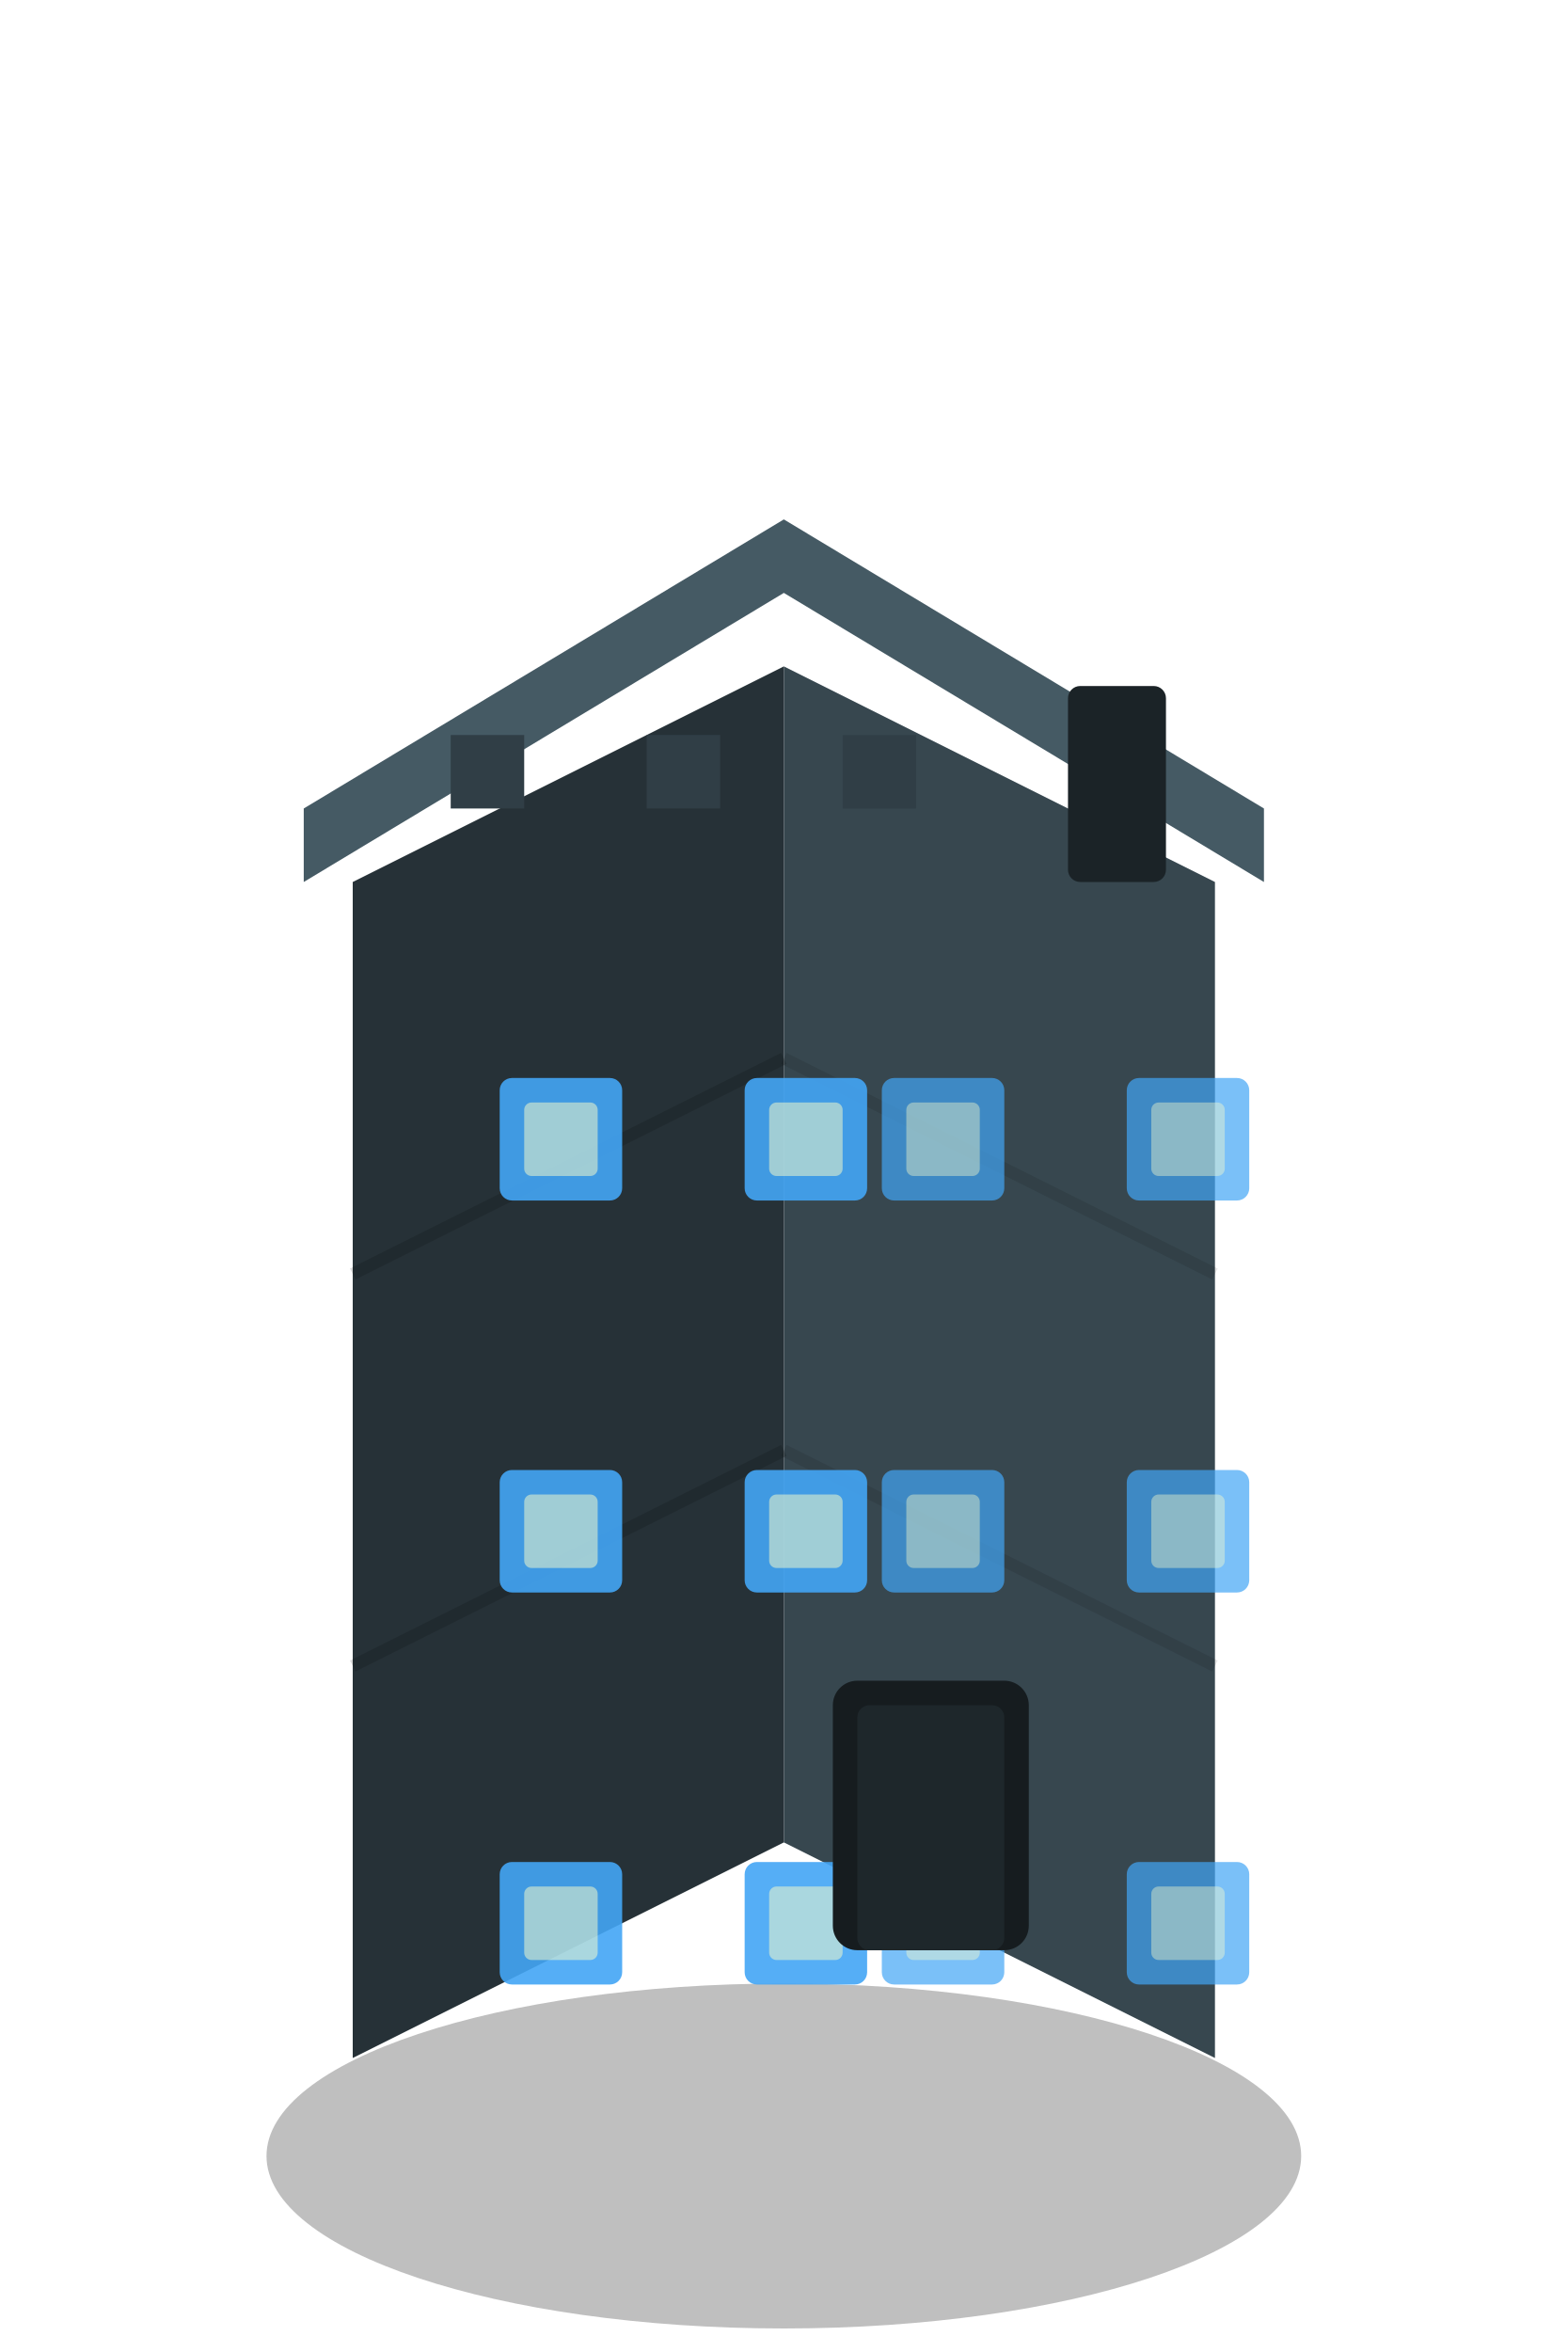
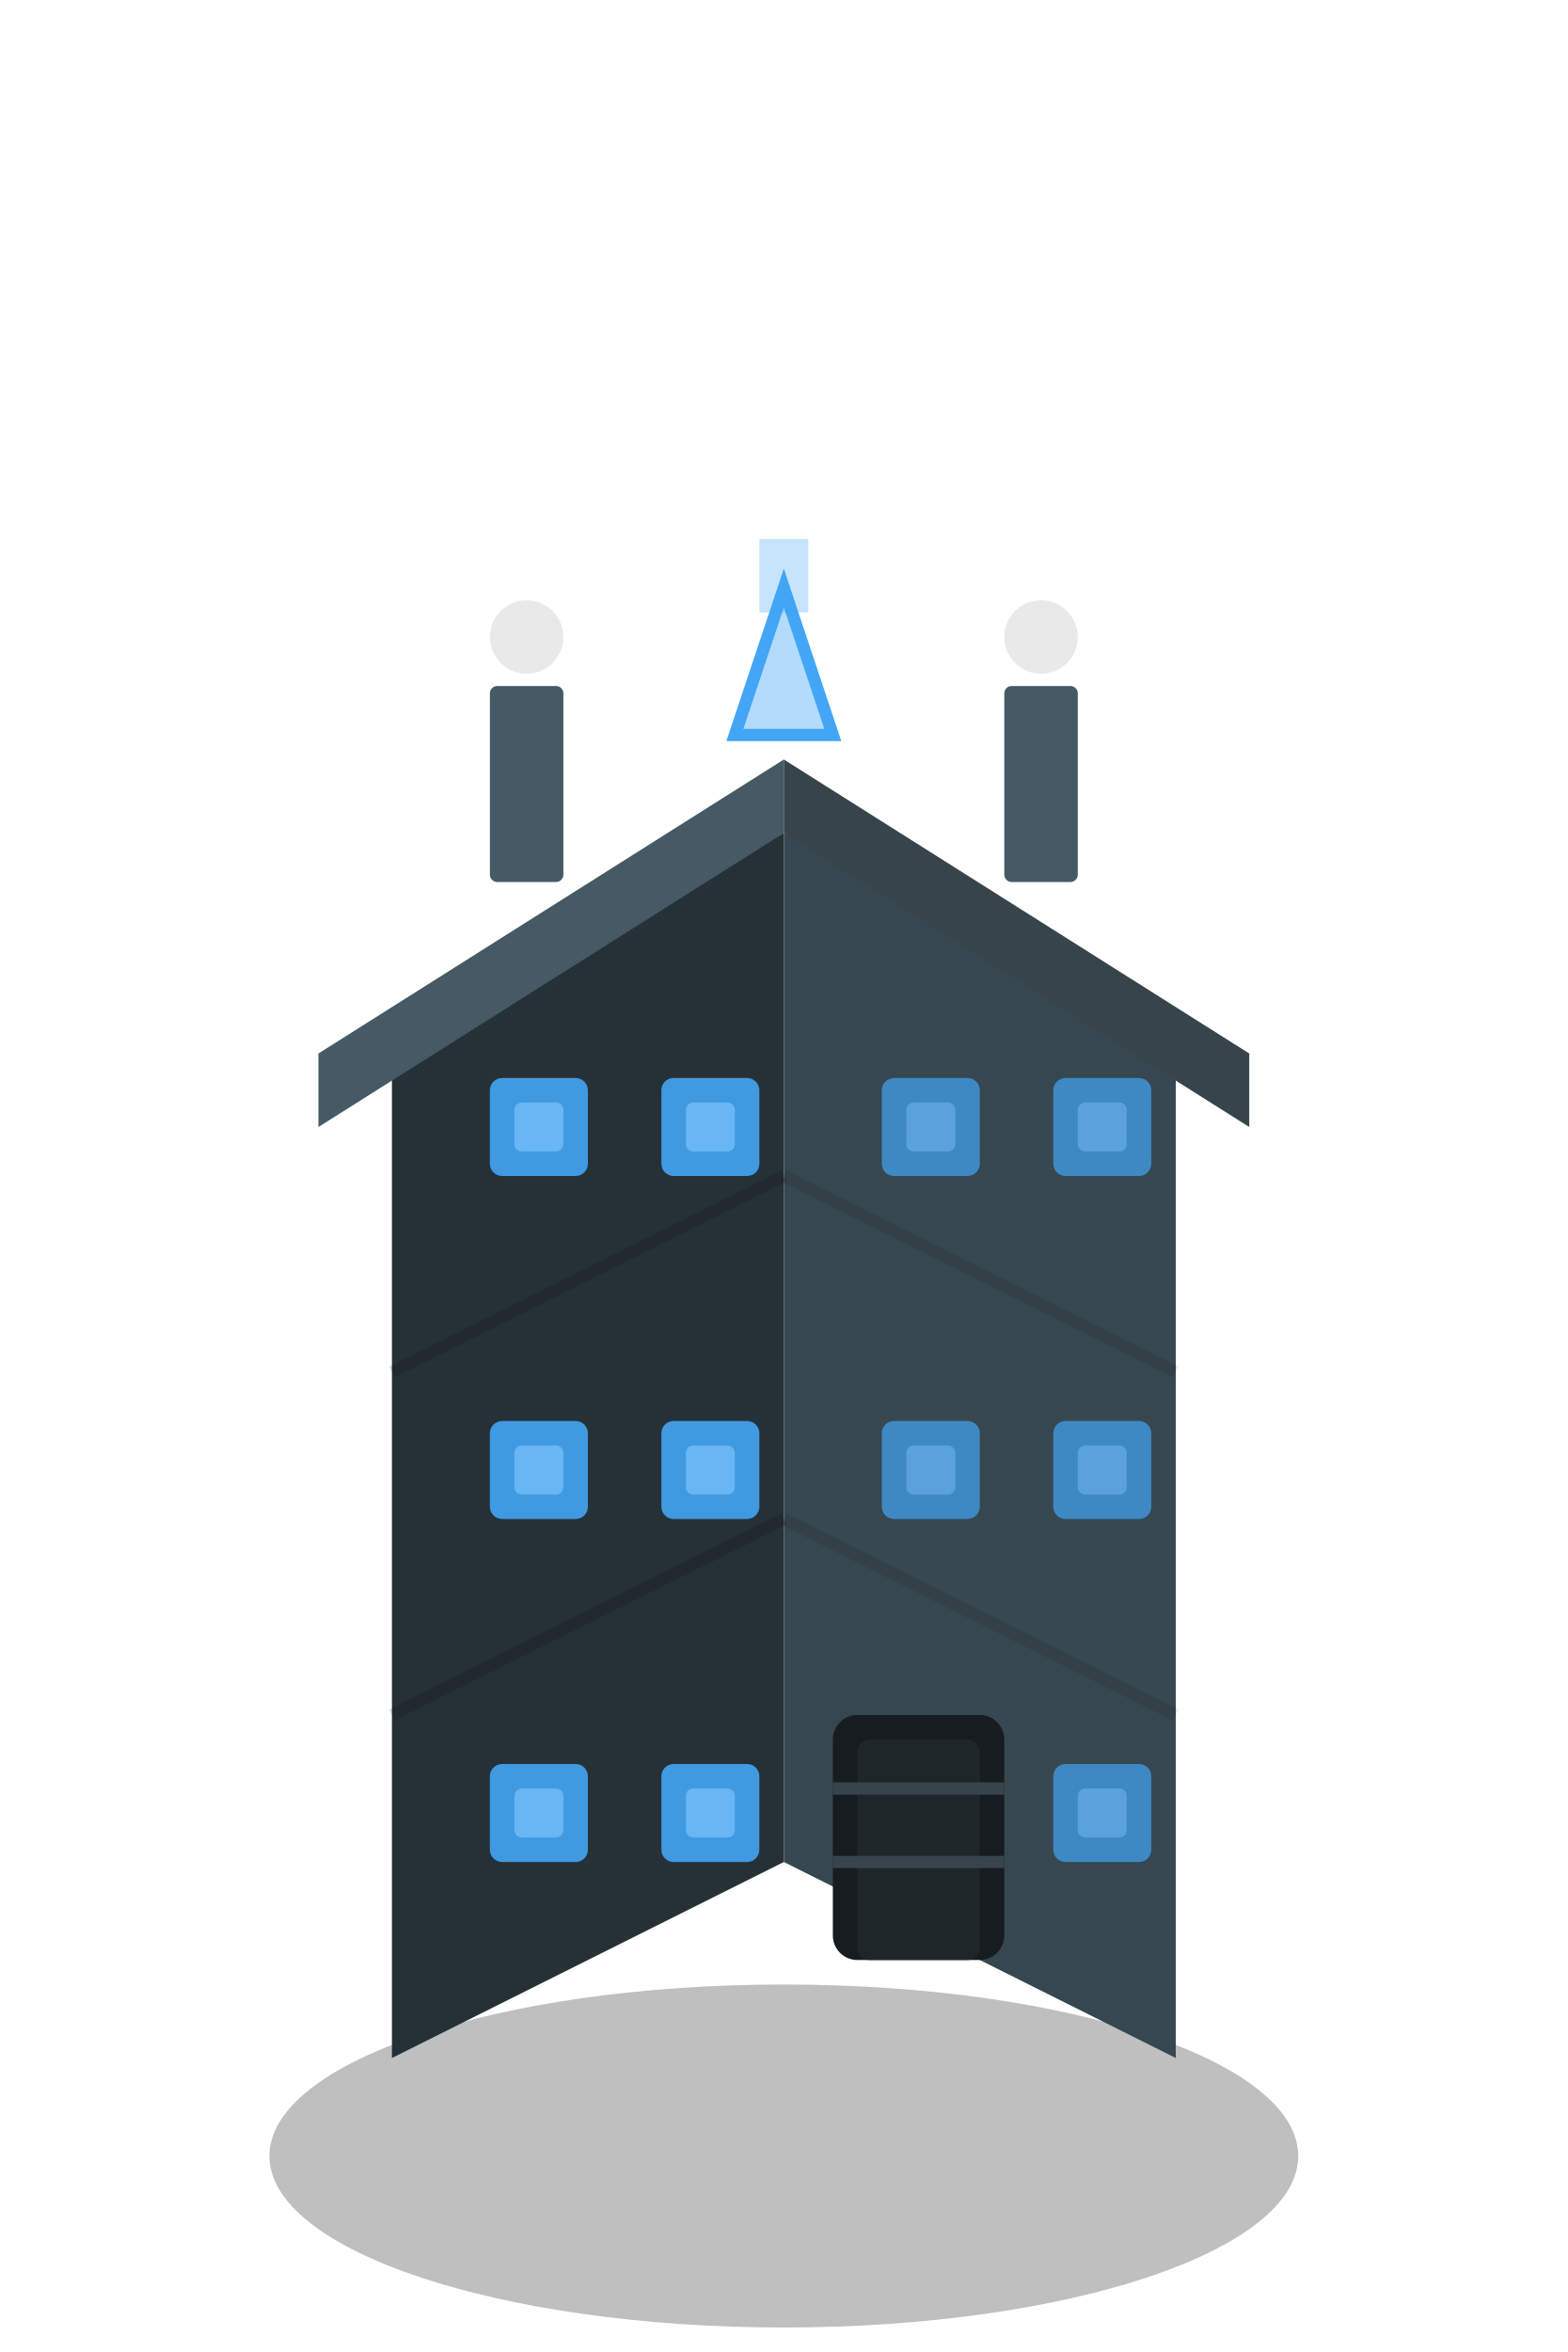
<svg xmlns="http://www.w3.org/2000/svg" width="64" height="96" viewBox="0 0 64 96">
-   <ellipse cx="32" cy="88" rx="21.12" ry="7.04" fill="rgba(0,0,0,0.25)" />
-   <polygon points="14.4,84 32,75.2 32,27.2 14.4,36" fill="rgb(38,49,55)" />
-   <polygon points="32,75.2 49.6,84 49.6,36 32,27.2" fill="#37474F" />
-   <line x1="14.4" y1="68" x2="32" y2="59.2" stroke="rgba(0,0,0,0.15)" stroke-width="0.5" />
-   <line x1="32" y1="59.2" x2="49.6" y2="68" stroke="rgba(0,0,0,0.1)" stroke-width="0.5" />
-   <line x1="14.4" y1="52" x2="32" y2="43.2" stroke="rgba(0,0,0,0.15)" stroke-width="0.5" />
-   <line x1="32" y1="43.2" x2="49.6" y2="52" stroke="rgba(0,0,0,0.1)" stroke-width="0.5" />
-   <rect x="20.4" y="76" width="5" height="5" fill="#42A5F5" opacity="0.9" rx="0.5" />
-   <rect x="21.4" y="77" width="3" height="3" fill="rgba(255,255,200,0.5)" rx="0.3" />
-   <rect x="30.4" y="76" width="5" height="5" fill="#42A5F5" opacity="0.9" rx="0.5" />
-   <rect x="31.4" y="77" width="3" height="3" fill="rgba(255,255,200,0.5)" rx="0.3" />
-   <rect x="20.4" y="60" width="5" height="5" fill="#42A5F5" opacity="0.9" rx="0.5" />
-   <rect x="21.4" y="61" width="3" height="3" fill="rgba(255,255,200,0.5)" rx="0.3" />
-   <rect x="30.4" y="60" width="5" height="5" fill="#42A5F5" opacity="0.9" rx="0.5" />
-   <rect x="31.4" y="61" width="3" height="3" fill="rgba(255,255,200,0.5)" rx="0.3" />
-   <rect x="20.4" y="44" width="5" height="5" fill="#42A5F5" opacity="0.9" rx="0.5" />
-   <rect x="21.4" y="45" width="3" height="3" fill="rgba(255,255,200,0.5)" rx="0.3" />
-   <rect x="30.4" y="44" width="5" height="5" fill="#42A5F5" opacity="0.9" rx="0.5" />
-   <rect x="31.4" y="45" width="3" height="3" fill="rgba(255,255,200,0.5)" rx="0.3" />
-   <rect x="36" y="76" width="5" height="5" fill="#42A5F5" opacity="0.7" rx="0.5" />
-   <rect x="37" y="77" width="3" height="3" fill="rgba(255,255,200,0.4)" rx="0.3" />
-   <rect x="46" y="76" width="5" height="5" fill="#42A5F5" opacity="0.7" rx="0.5" />
-   <rect x="47" y="77" width="3" height="3" fill="rgba(255,255,200,0.4)" rx="0.3" />
-   <rect x="36" y="60" width="5" height="5" fill="#42A5F5" opacity="0.7" rx="0.5" />
-   <rect x="37" y="61" width="3" height="3" fill="rgba(255,255,200,0.4)" rx="0.3" />
-   <rect x="46" y="60" width="5" height="5" fill="#42A5F5" opacity="0.7" rx="0.5" />
-   <rect x="47" y="61" width="3" height="3" fill="rgba(255,255,200,0.4)" rx="0.3" />
-   <rect x="36" y="44" width="5" height="5" fill="#42A5F5" opacity="0.7" rx="0.5" />
-   <rect x="37" y="45" width="3" height="3" fill="rgba(255,255,200,0.4)" rx="0.3" />
-   <rect x="46" y="44" width="5" height="5" fill="#42A5F5" opacity="0.7" rx="0.5" />
-   <rect x="47" y="45" width="3" height="3" fill="rgba(255,255,200,0.4)" rx="0.3" />
-   <polygon points="12.4,36 32,24.2 51.6,36 51.6,33 32,21.2 12.4,33" fill="#455A64" />
-   <rect x="18.4" y="30" width="3" height="3" fill="rgb(48,62,70)" />
-   <rect x="26.4" y="30" width="3" height="3" fill="rgb(48,62,70)" />
-   <rect x="34.4" y="30" width="3" height="3" fill="rgb(48,62,70)" />
-   <rect x="34" y="68.6" width="8" height="11" fill="rgb(22,28,31)" rx="1" />
-   <rect x="35" y="69.6" width="6" height="10" fill="rgb(30,39,43)" rx="0.5" />
-   <rect x="43.6" y="28" width="4" height="8" fill="rgb(27,35,39)" rx="0.5" />
+   <ellipse cx="32" cy="88" rx="21" ry="7" fill="rgba(0,0,0,0.25)" />
+   <polygon points="16,84 32,76 32,34 16,42" fill="rgb(38,49,55)" />
+   <polygon points="32,76 48,84 48,42 32,34" fill="#37474F" />
+   <line x1="16" y1="70" x2="32" y2="62" stroke="rgba(0,0,0,0.15)" stroke-width="0.5" />
+   <line x1="32" y1="62" x2="48" y2="70" stroke="rgba(0,0,0,0.1)" stroke-width="0.5" />
+   <line x1="16" y1="56" x2="32" y2="48" stroke="rgba(0,0,0,0.15)" stroke-width="0.5" />
+   <line x1="32" y1="48" x2="48" y2="56" stroke="rgba(0,0,0,0.1)" stroke-width="0.5" />
+   <polygon points="13,43 32,31 32,34 13,46" fill="#455A64" />
+   <polygon points="32,31 51,43 51,46 32,34" fill="rgb(55,68,75)" />
+   <rect x="20" y="72" width="4" height="4" fill="#42A5F5" opacity="0.9" rx="0.5" />
+   <rect x="21" y="73" width="2" height="2" fill="rgba(130,200,255,0.6)" rx="0.3" />
+   <rect x="27" y="72" width="4" height="4" fill="#42A5F5" opacity="0.9" rx="0.5" />
+   <rect x="28" y="73" width="2" height="2" fill="rgba(130,200,255,0.6)" rx="0.3" />
+   <rect x="20" y="58" width="4" height="4" fill="#42A5F5" opacity="0.9" rx="0.5" />
+   <rect x="21" y="59" width="2" height="2" fill="rgba(130,200,255,0.6)" rx="0.3" />
+   <rect x="27" y="58" width="4" height="4" fill="#42A5F5" opacity="0.9" rx="0.5" />
+   <rect x="28" y="59" width="2" height="2" fill="rgba(130,200,255,0.6)" rx="0.3" />
+   <rect x="20" y="44" width="4" height="4" fill="#42A5F5" opacity="0.9" rx="0.5" />
+   <rect x="21" y="45" width="2" height="2" fill="rgba(130,200,255,0.6)" rx="0.3" />
+   <rect x="27" y="44" width="4" height="4" fill="#42A5F5" opacity="0.9" rx="0.5" />
+   <rect x="28" y="45" width="2" height="2" fill="rgba(130,200,255,0.6)" rx="0.3" />
+   <rect x="36" y="72" width="4" height="4" fill="#42A5F5" opacity="0.7" rx="0.5" />
+   <rect x="37" y="73" width="2" height="2" fill="rgba(130,200,255,0.4)" rx="0.3" />
+   <rect x="43" y="72" width="4" height="4" fill="#42A5F5" opacity="0.7" rx="0.5" />
+   <rect x="44" y="73" width="2" height="2" fill="rgba(130,200,255,0.4)" rx="0.3" />
+   <rect x="36" y="58" width="4" height="4" fill="#42A5F5" opacity="0.7" rx="0.5" />
+   <rect x="37" y="59" width="2" height="2" fill="rgba(130,200,255,0.4)" rx="0.3" />
+   <rect x="43" y="58" width="4" height="4" fill="#42A5F5" opacity="0.7" rx="0.5" />
+   <rect x="44" y="59" width="2" height="2" fill="rgba(130,200,255,0.4)" rx="0.3" />
+   <rect x="36" y="44" width="4" height="4" fill="#42A5F5" opacity="0.7" rx="0.5" />
+   <rect x="37" y="45" width="2" height="2" fill="rgba(130,200,255,0.4)" rx="0.3" />
+   <rect x="43" y="44" width="4" height="4" fill="#42A5F5" opacity="0.7" rx="0.5" />
+   <rect x="44" y="45" width="2" height="2" fill="rgba(130,200,255,0.4)" rx="0.3" />
+   <rect x="34" y="70" width="7" height="10" fill="rgb(22,28,31)" rx="1" />
+   <rect x="35" y="71" width="5" height="9" fill="rgb(30,38,42)" rx="0.5" />
+   <line x1="34" y1="73" x2="41" y2="73" stroke="rgb(55,68,75)" stroke-width="0.5" />
+   <line x1="34" y1="76" x2="41" y2="76" stroke="rgb(55,68,75)" stroke-width="0.5" />
+   <rect x="20" y="28" width="3" height="8" fill="#455A64" rx="0.3" />
+   <rect x="41" y="28" width="3" height="8" fill="#455A64" rx="0.3" />
+   <circle cx="21.5" cy="26" r="1.5" fill="rgba(180,180,180,0.3)" />
+   <circle cx="42.5" cy="26" r="1.5" fill="rgba(180,180,180,0.3)" />
+   <polygon points="30,30 32,24 34,30" fill="rgba(66,165,245,0.4)" stroke="#42A5F5" stroke-width="0.5" />
+   <rect x="31" y="22" width="2" height="3" fill="rgba(66,165,245,0.3)" />
</svg>
